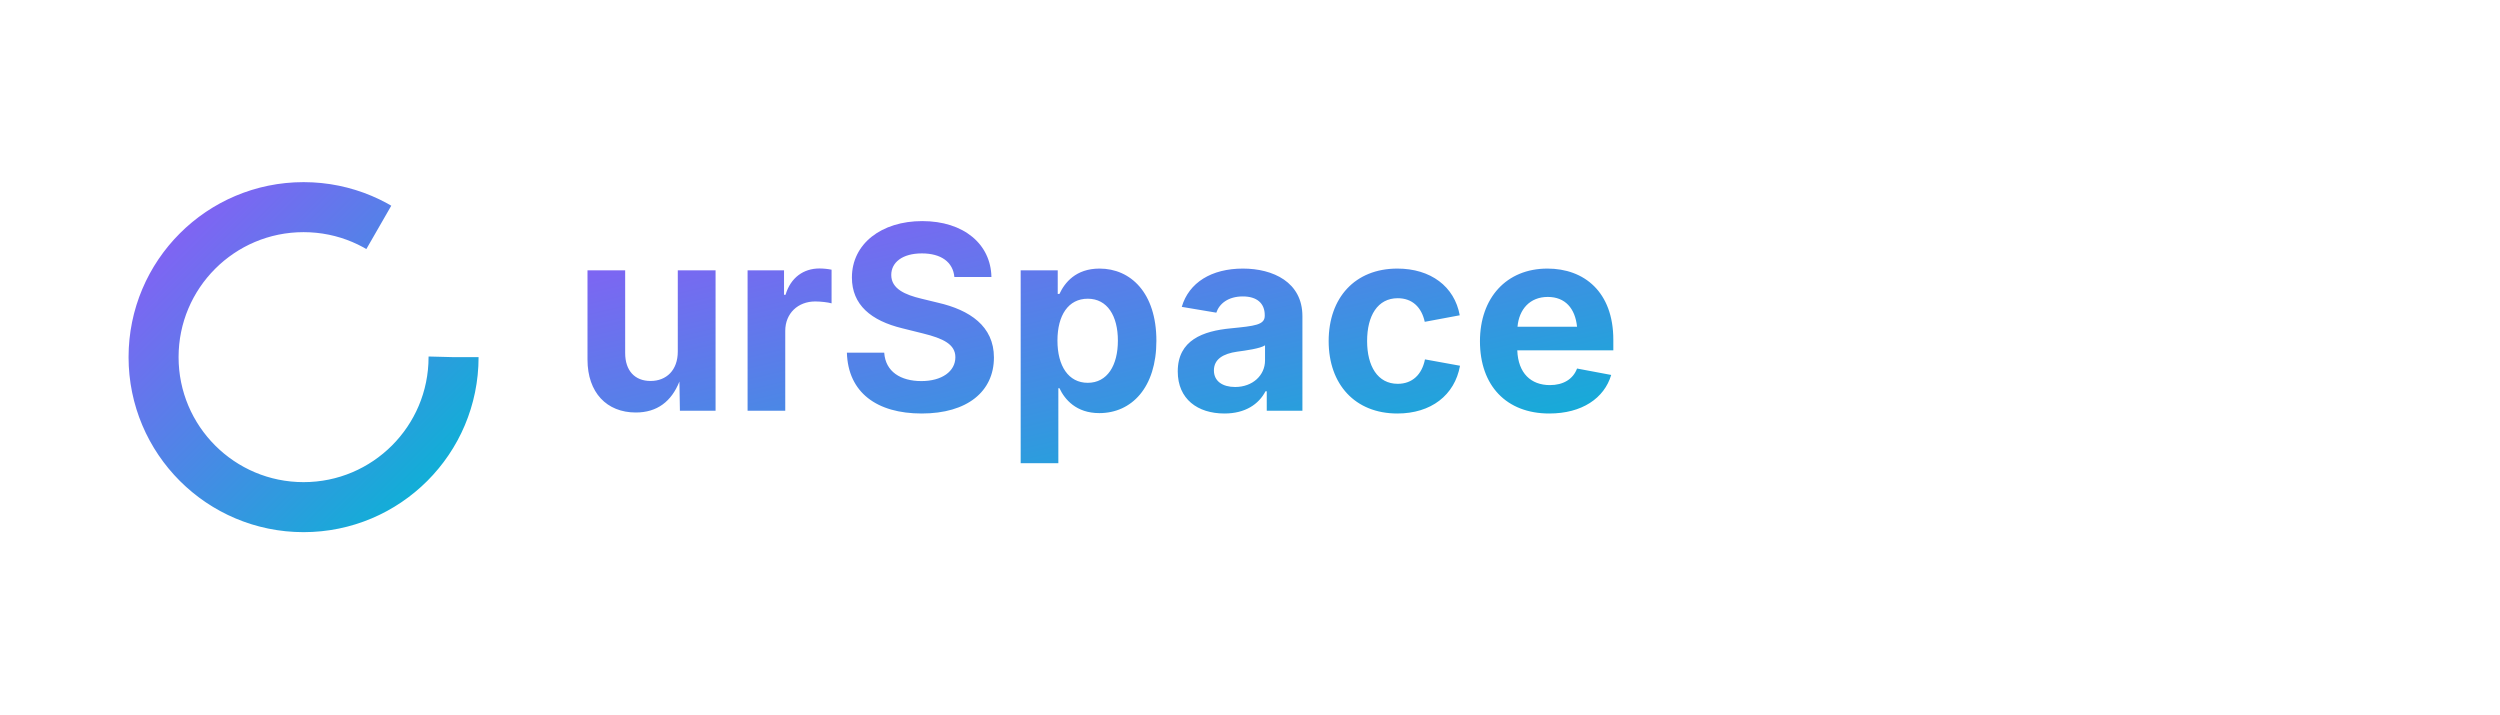
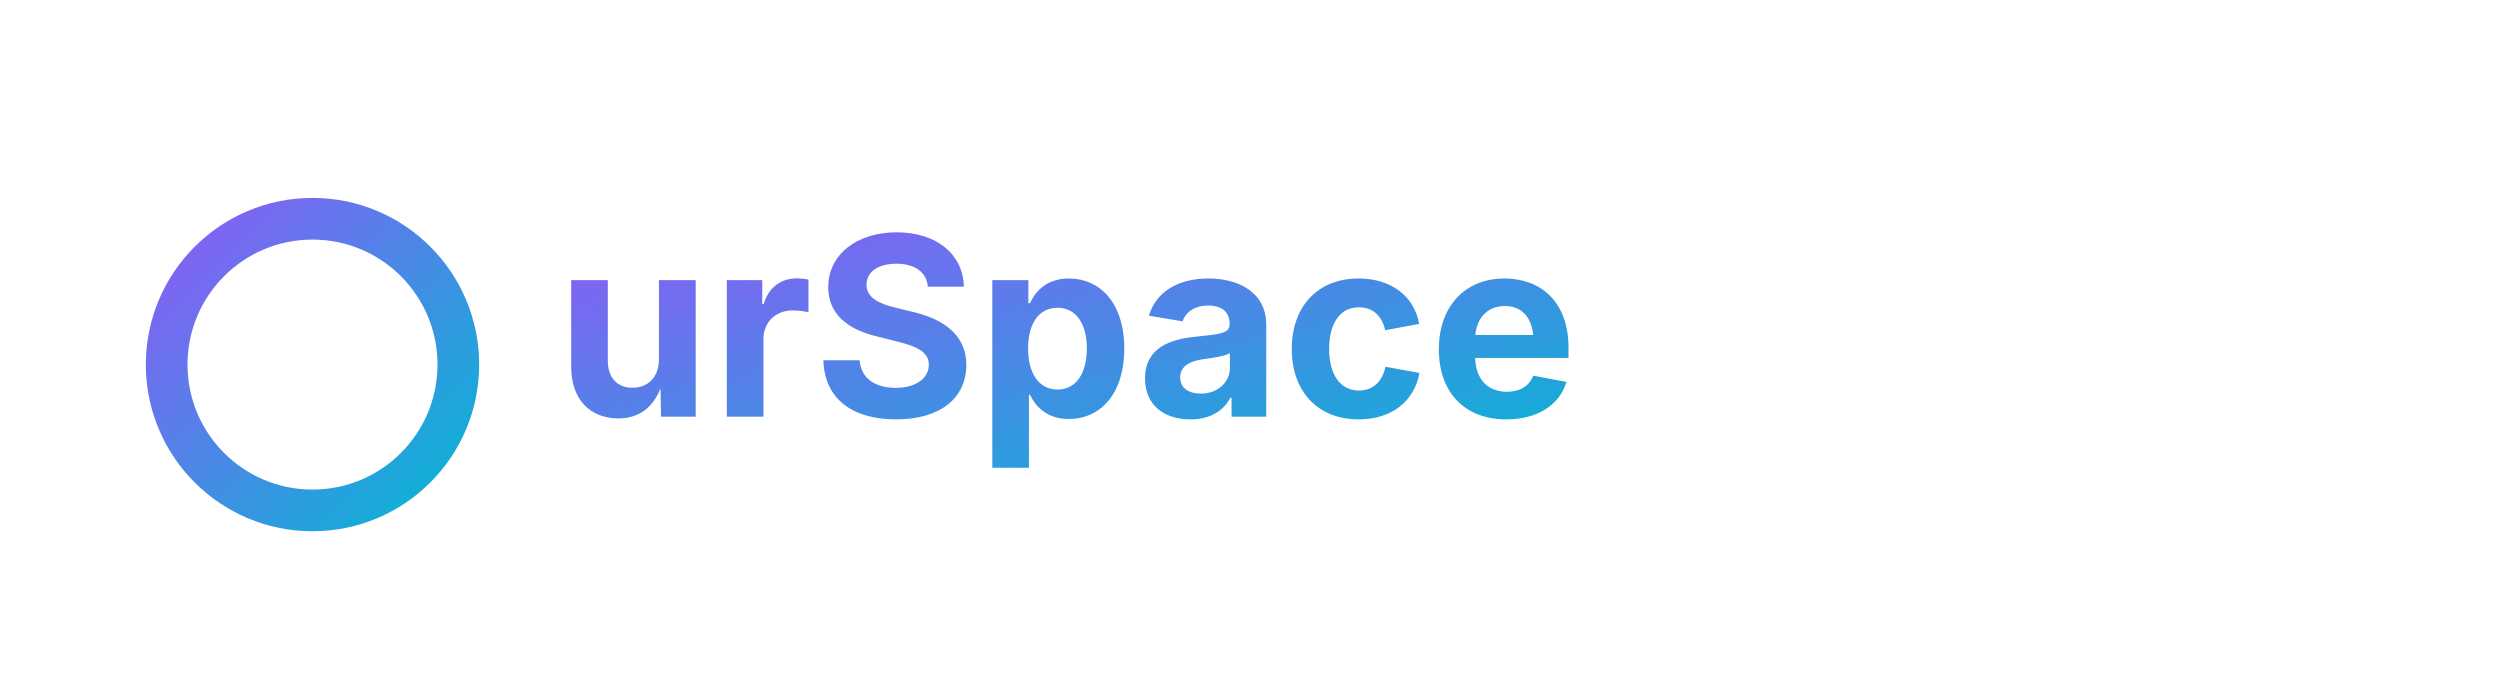
- <svg xmlns="http://www.w3.org/2000/svg" viewBox="0 0 700 200">
+ <svg xmlns="http://www.w3.org/2000/svg" viewBox="0 0 720 200">
  <defs>
    <linearGradient id="grad" x1="0%" y1="0%" x2="100%" y2="100%">
      <stop offset="0%" stop-color="#8B5CF6" />
      <stop offset="100%" stop-color="#06B6D4" />
    </linearGradient>
  </defs>
-   <circle cx="85" cy="100" r="42" stroke="url(#grad)" stroke-width="14" fill="none" stroke-dasharray="220 60" />
-   <text x="160" y="115" font-family="Poppins, Inter, sans-serif" font-size="72" font-weight="700" fill="url(#grad)">urSpace</text>
+   <circle cx="90" cy="105" r="42" stroke="url(#grad)" stroke-width="12" fill="none" />
+   <text x="160" y="120" font-family="Poppins, Inter, sans-serif" font-size="72" font-weight="700" fill="url(#grad)">
+     urSpace
+   </text>
</svg>
